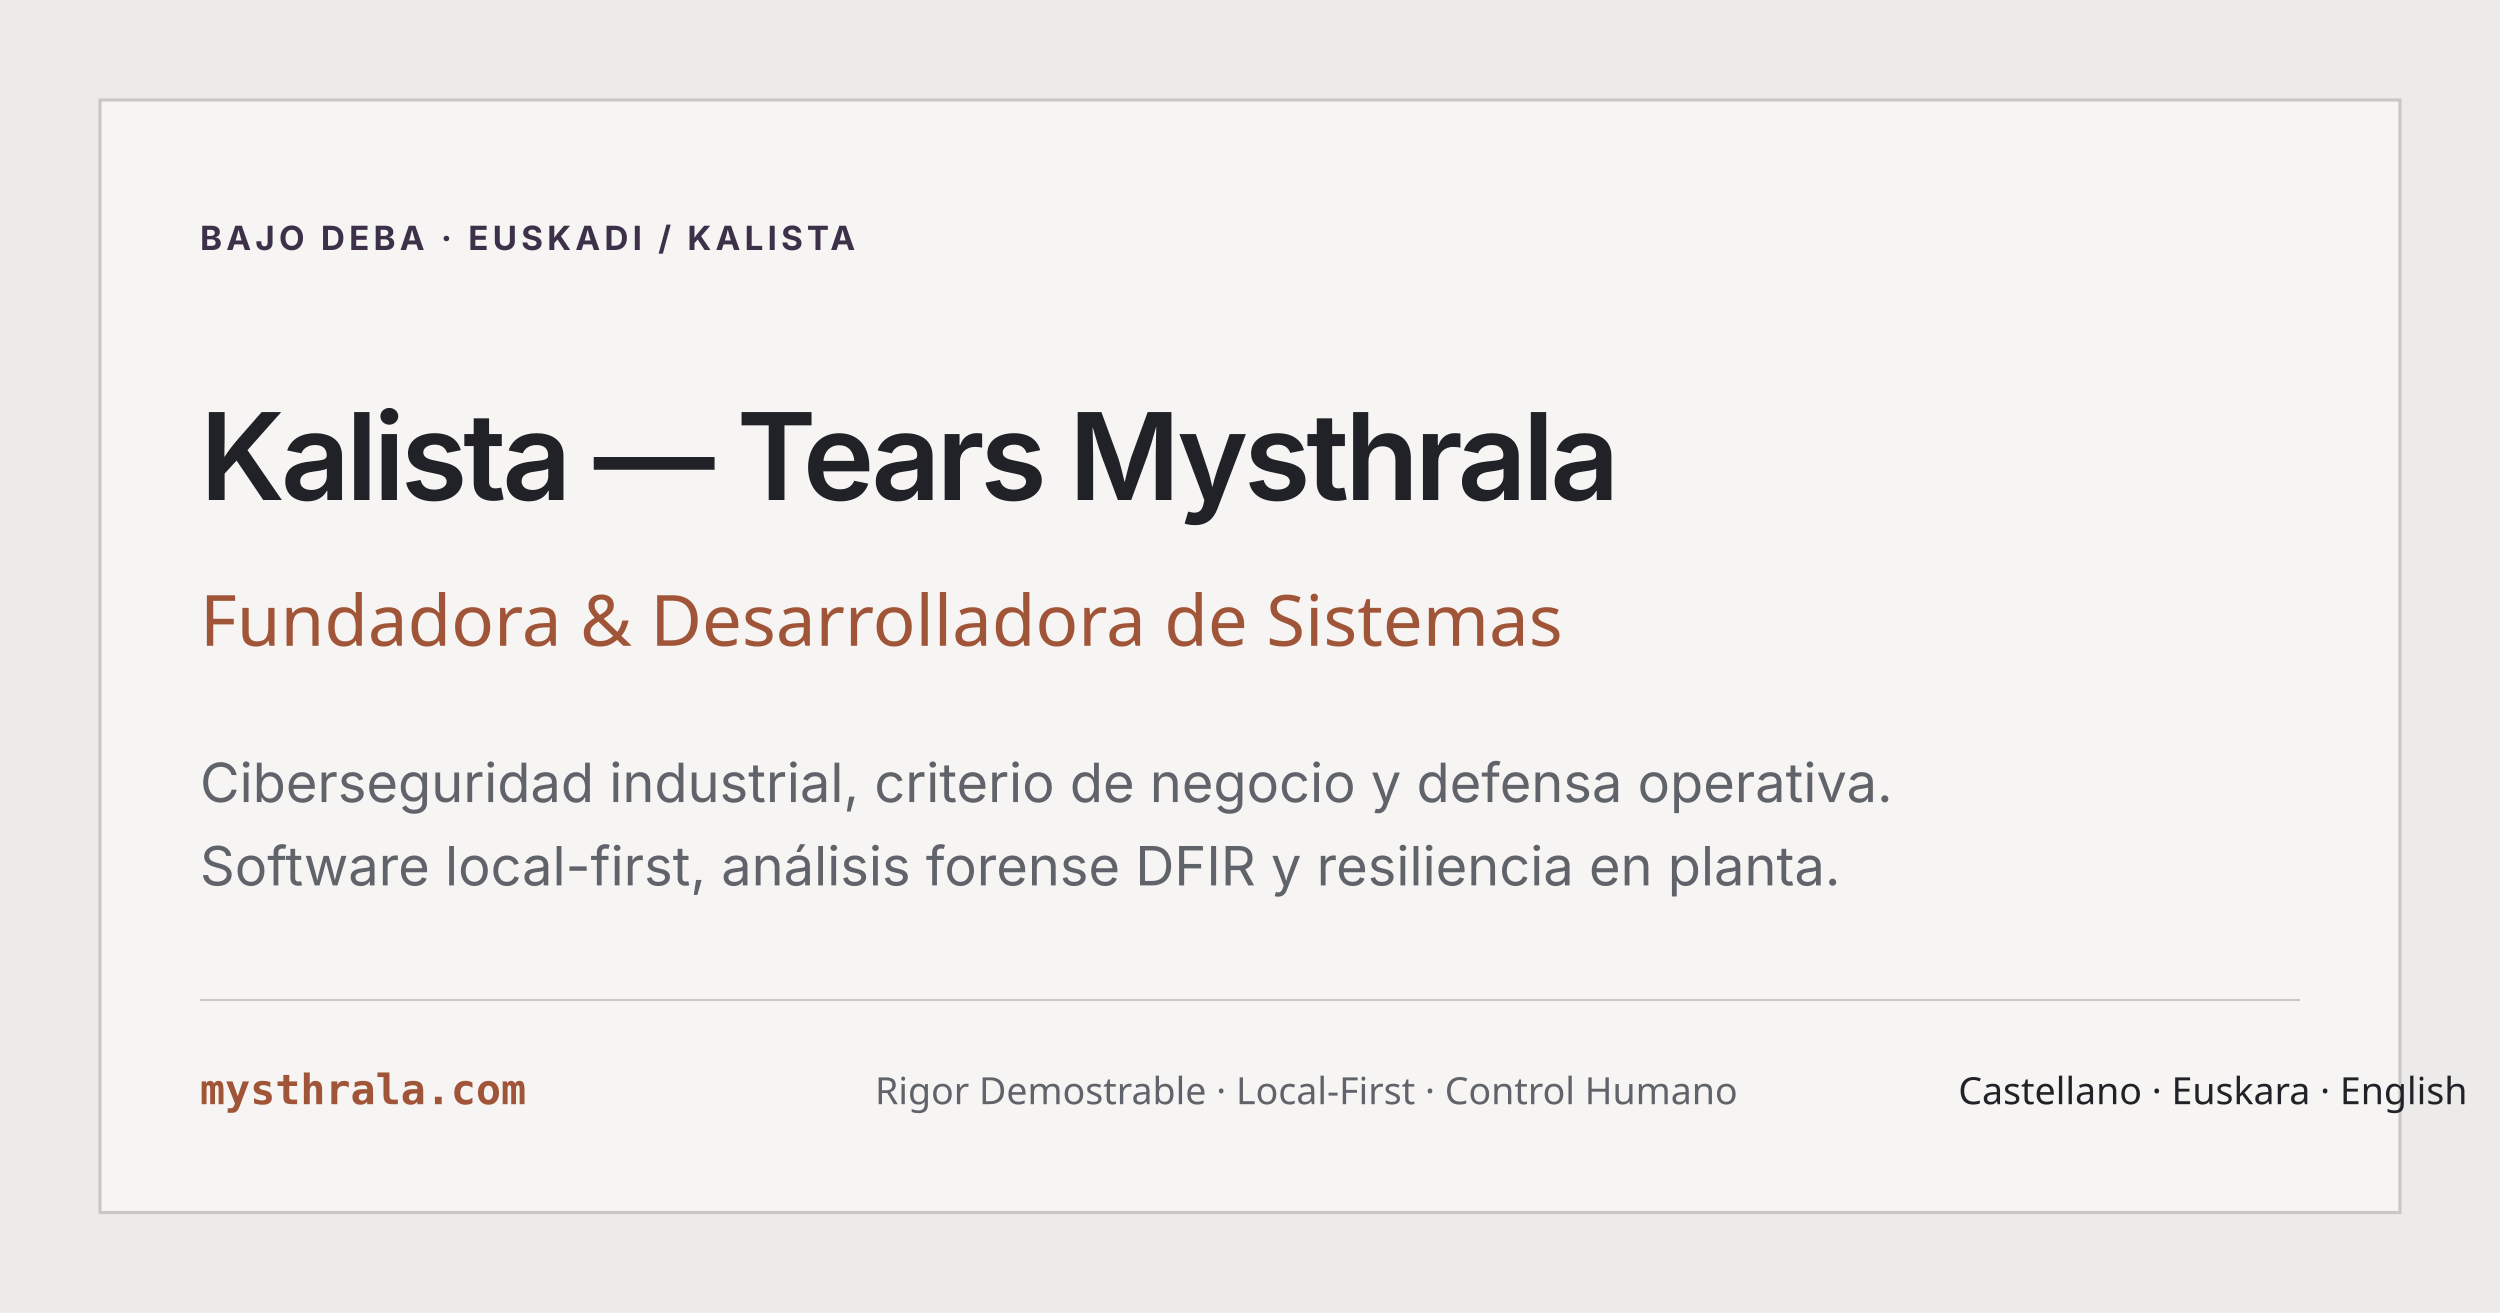
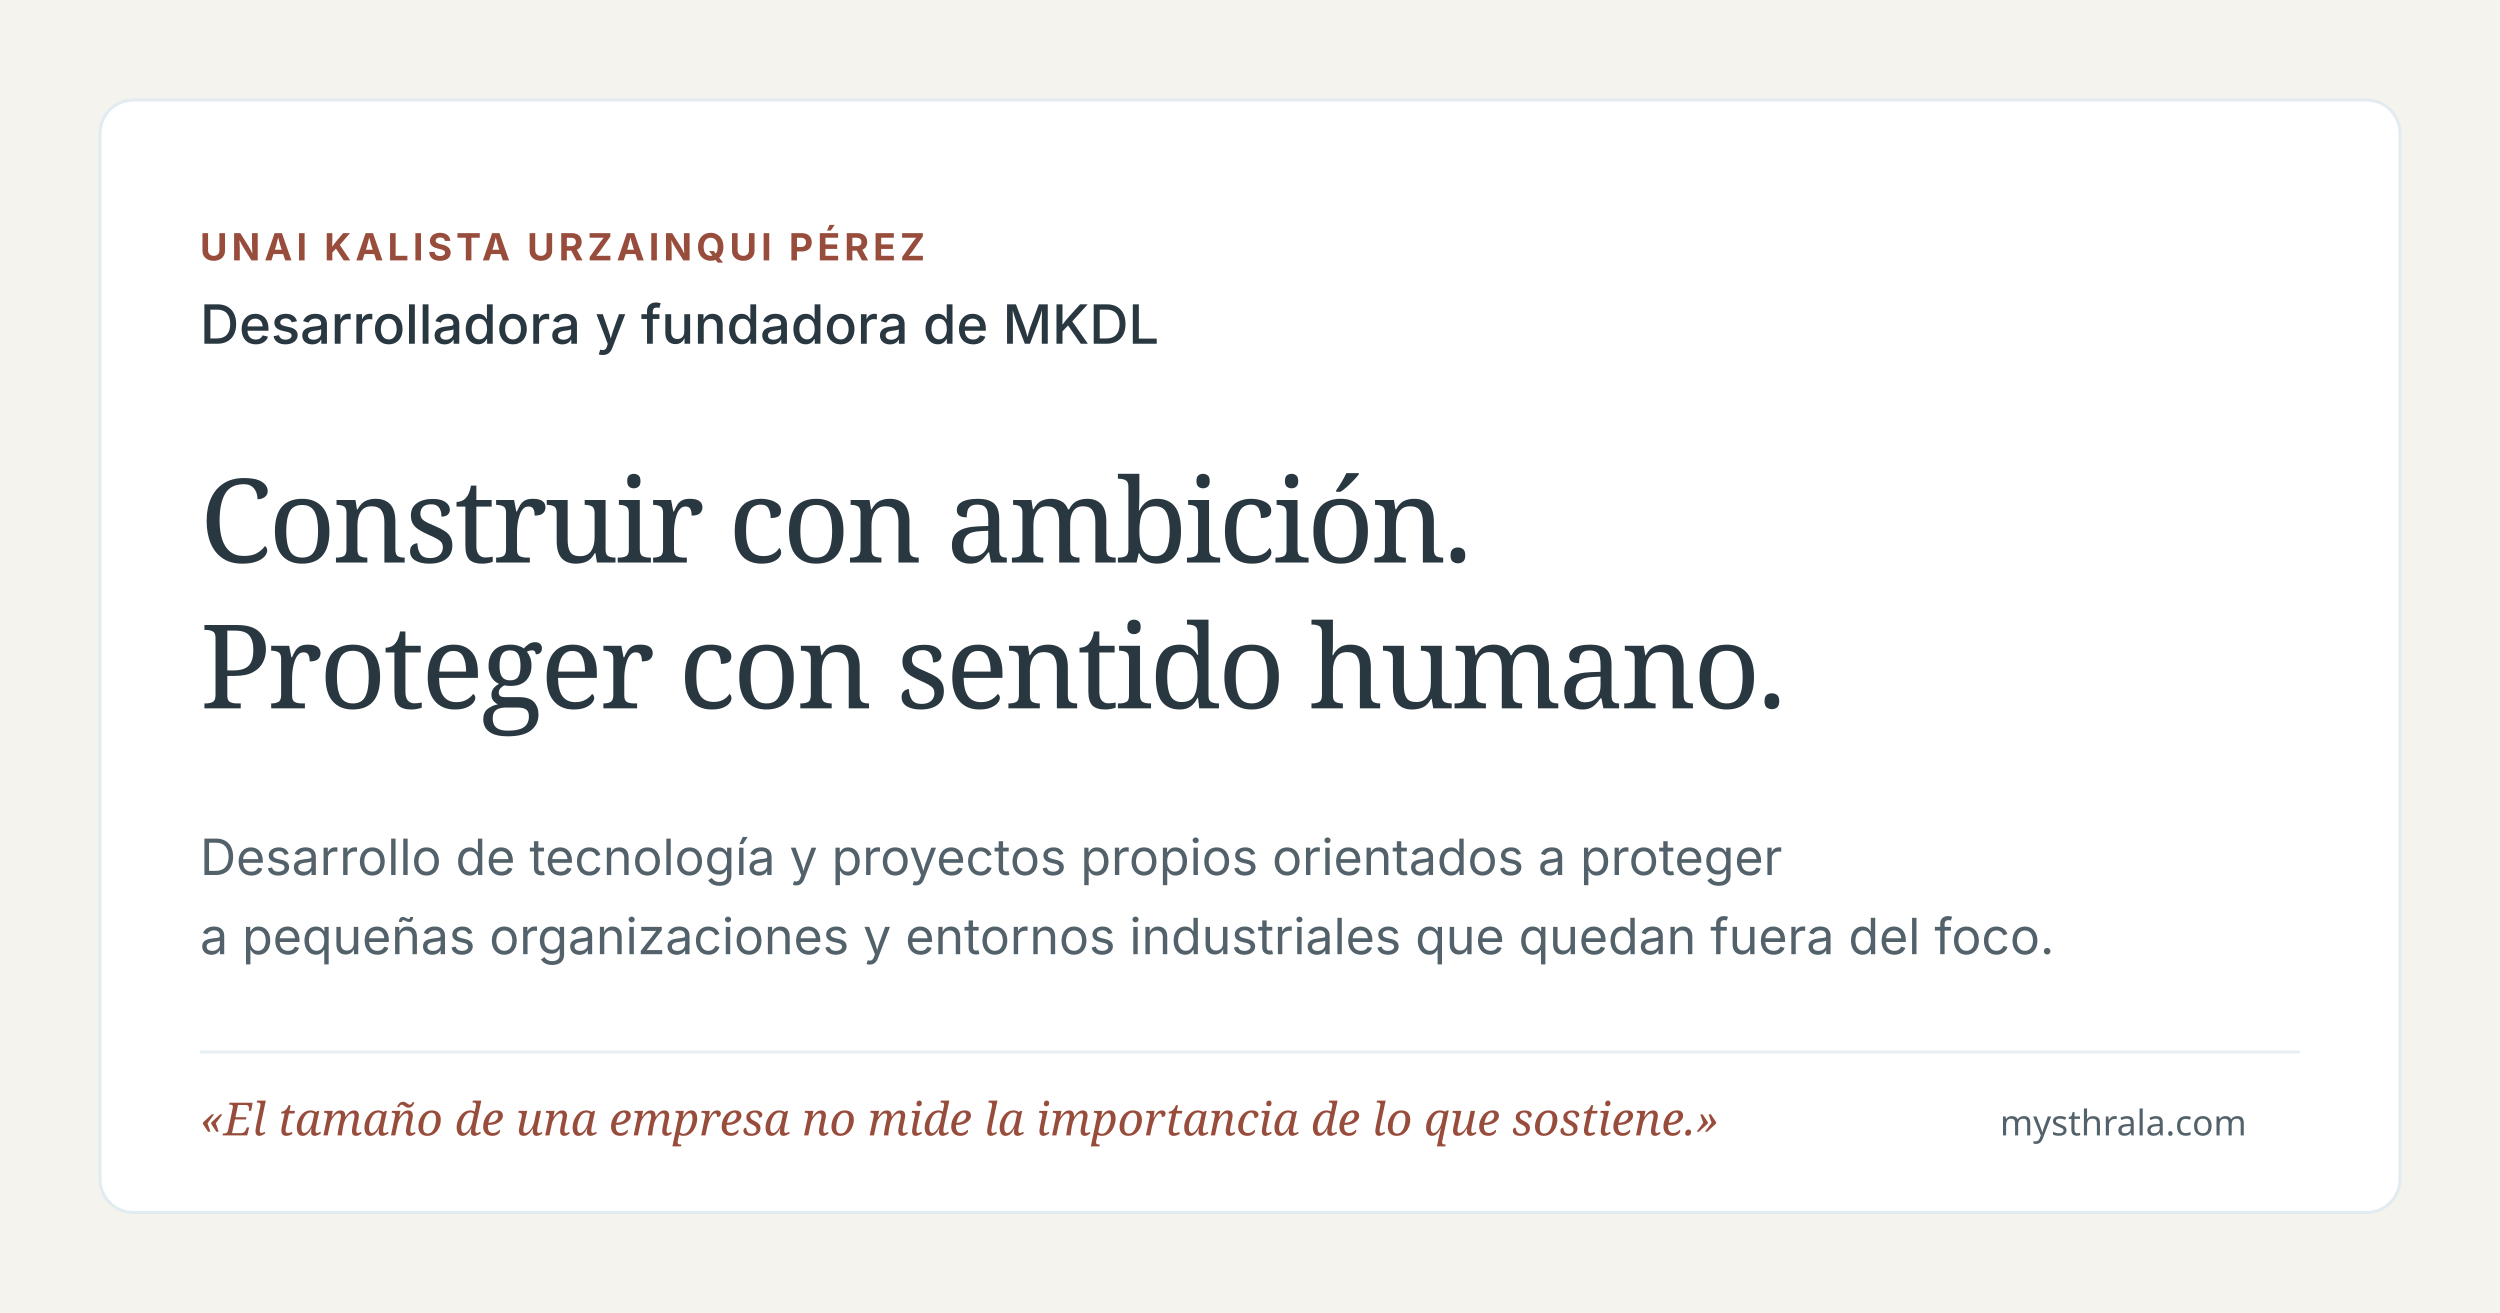
<svg xmlns="http://www.w3.org/2000/svg" viewBox="0 0 1200 630" width="1200" height="630">
  <defs>
    <style>
-       .title { font-family: 'Aptos', 'Segoe UI Variable', -apple-system, sans-serif; font-size: 58px; font-weight: 600; fill: #202227; letter-spacing: -2px; }
-       .lead { font-family: 'Aptos', 'Segoe UI Variable', -apple-system, sans-serif; font-size: 26px; fill: #60636a; }
-       .tag { font-family: 'Aptos', 'Segoe UI Variable', -apple-system, sans-serif; font-size: 16px; font-weight: 650; fill: #3d3049; letter-spacing: 2px; }
-       .mono { font-family: monospace; font-size: 20px; fill: #a15538; font-weight: 600; }
+       .serif { font-family: 'Newsreader', 'Iowan Old Style', 'Baskerville', 'Georgia', serif; font-size: 56px; font-weight: 500; fill: #293740; letter-spacing: -1.5px; }
+       .lead { font-family: 'Aptos', 'Segoe UI Variable', -apple-system, sans-serif; font-size: 24px; fill: #52616A; line-height: 1.5; }
+       .name { font-family: 'Aptos', 'Segoe UI Variable', -apple-system, sans-serif; font-size: 18px; font-weight: 650; fill: #984D3C; letter-spacing: 2px; }
+       .role { font-family: 'Aptos', 'Segoe UI Variable', -apple-system, sans-serif; font-size: 26px; fill: #293740; font-weight: 550; }
+       .quote { font-family: 'Newsreader', 'Georgia', serif; font-style: italic; font-size: 22px; fill: #984D3C; }
    </style>
  </defs>
-   <rect width="1200" height="630" fill="#ecebea" />
-   <rect x="48" y="48" width="1104" height="534" fill="#f6f5f3" stroke="#c9c7c4" stroke-width="1.5" />
-   <text x="96" y="120" class="tag">BAJO DEBA · EUSKADI / KALISTA</text>
-   <text x="96" y="240" class="title">Kalista — Tears Mysthrala</text>
-   <text x="96" y="310" font-family="'Aptos', 'Segoe UI Variable', sans-serif" font-size="34px" font-weight="520" fill="#a15538">
-     Fundadora &amp; Desarrolladora de Sistemas
-   </text>
-   <text x="96" y="385" class="lead">Ciberseguridad industrial, criterio de negocio y defensa operativa.</text>
-   <text x="96" y="425" class="lead">Software local-first, análisis forense DFIR y resiliencia en planta.</text>
-   <line x1="96" y1="480" x2="1104" y2="480" stroke="#c9c7c4" stroke-width="1" />
-   <text x="96" y="530" class="mono">mysthrala.com</text>
-   <text x="420" y="530" font-family="'Aptos', sans-serif" font-size="18px" fill="#60636a">Rigor Demostrable · Local-First · Control Humano</text>
-   <text x="940" y="530" font-family="'Aptos', sans-serif" font-size="18px" fill="#202227">Castellano · Euskara · English</text>
+   <rect width="1200" height="630" fill="#F5F3EE" />
+   <rect x="48" y="48" width="1104" height="534" rx="16" fill="#FFFFFF" stroke="#E2EBEF" stroke-width="1.5" />
+   <text x="96" y="125" class="name">UNAI KALISTA URZAINQUI PÉREZ</text>
+   <text x="96" y="165" class="role">Desarrolladora y fundadora de MKDL</text>
+   <text x="96" y="270" class="serif">Construir con ambición.</text>
+   <text x="96" y="340" class="serif" fill="#984D3C">Proteger con sentido humano.</text>
+   <text x="96" y="420" class="lead">Desarrollo de tecnología y proyectos propios orientados a proteger</text>
+   <text x="96" y="458" class="lead">a pequeñas organizaciones y entornos industriales que quedan fuera del foco.</text>
+   <line x1="96" y1="505" x2="1104" y2="505" stroke="#E8EFF2" stroke-width="1.5" />
+   <text x="96" y="545" class="quote">«El tamaño de una empresa no mide la importancia de lo que sostiene.»</text>
+   <text x="960" y="545" font-family="'Aptos', sans-serif" font-size="17px" fill="#52616A">mysthrala.com</text>
</svg>
